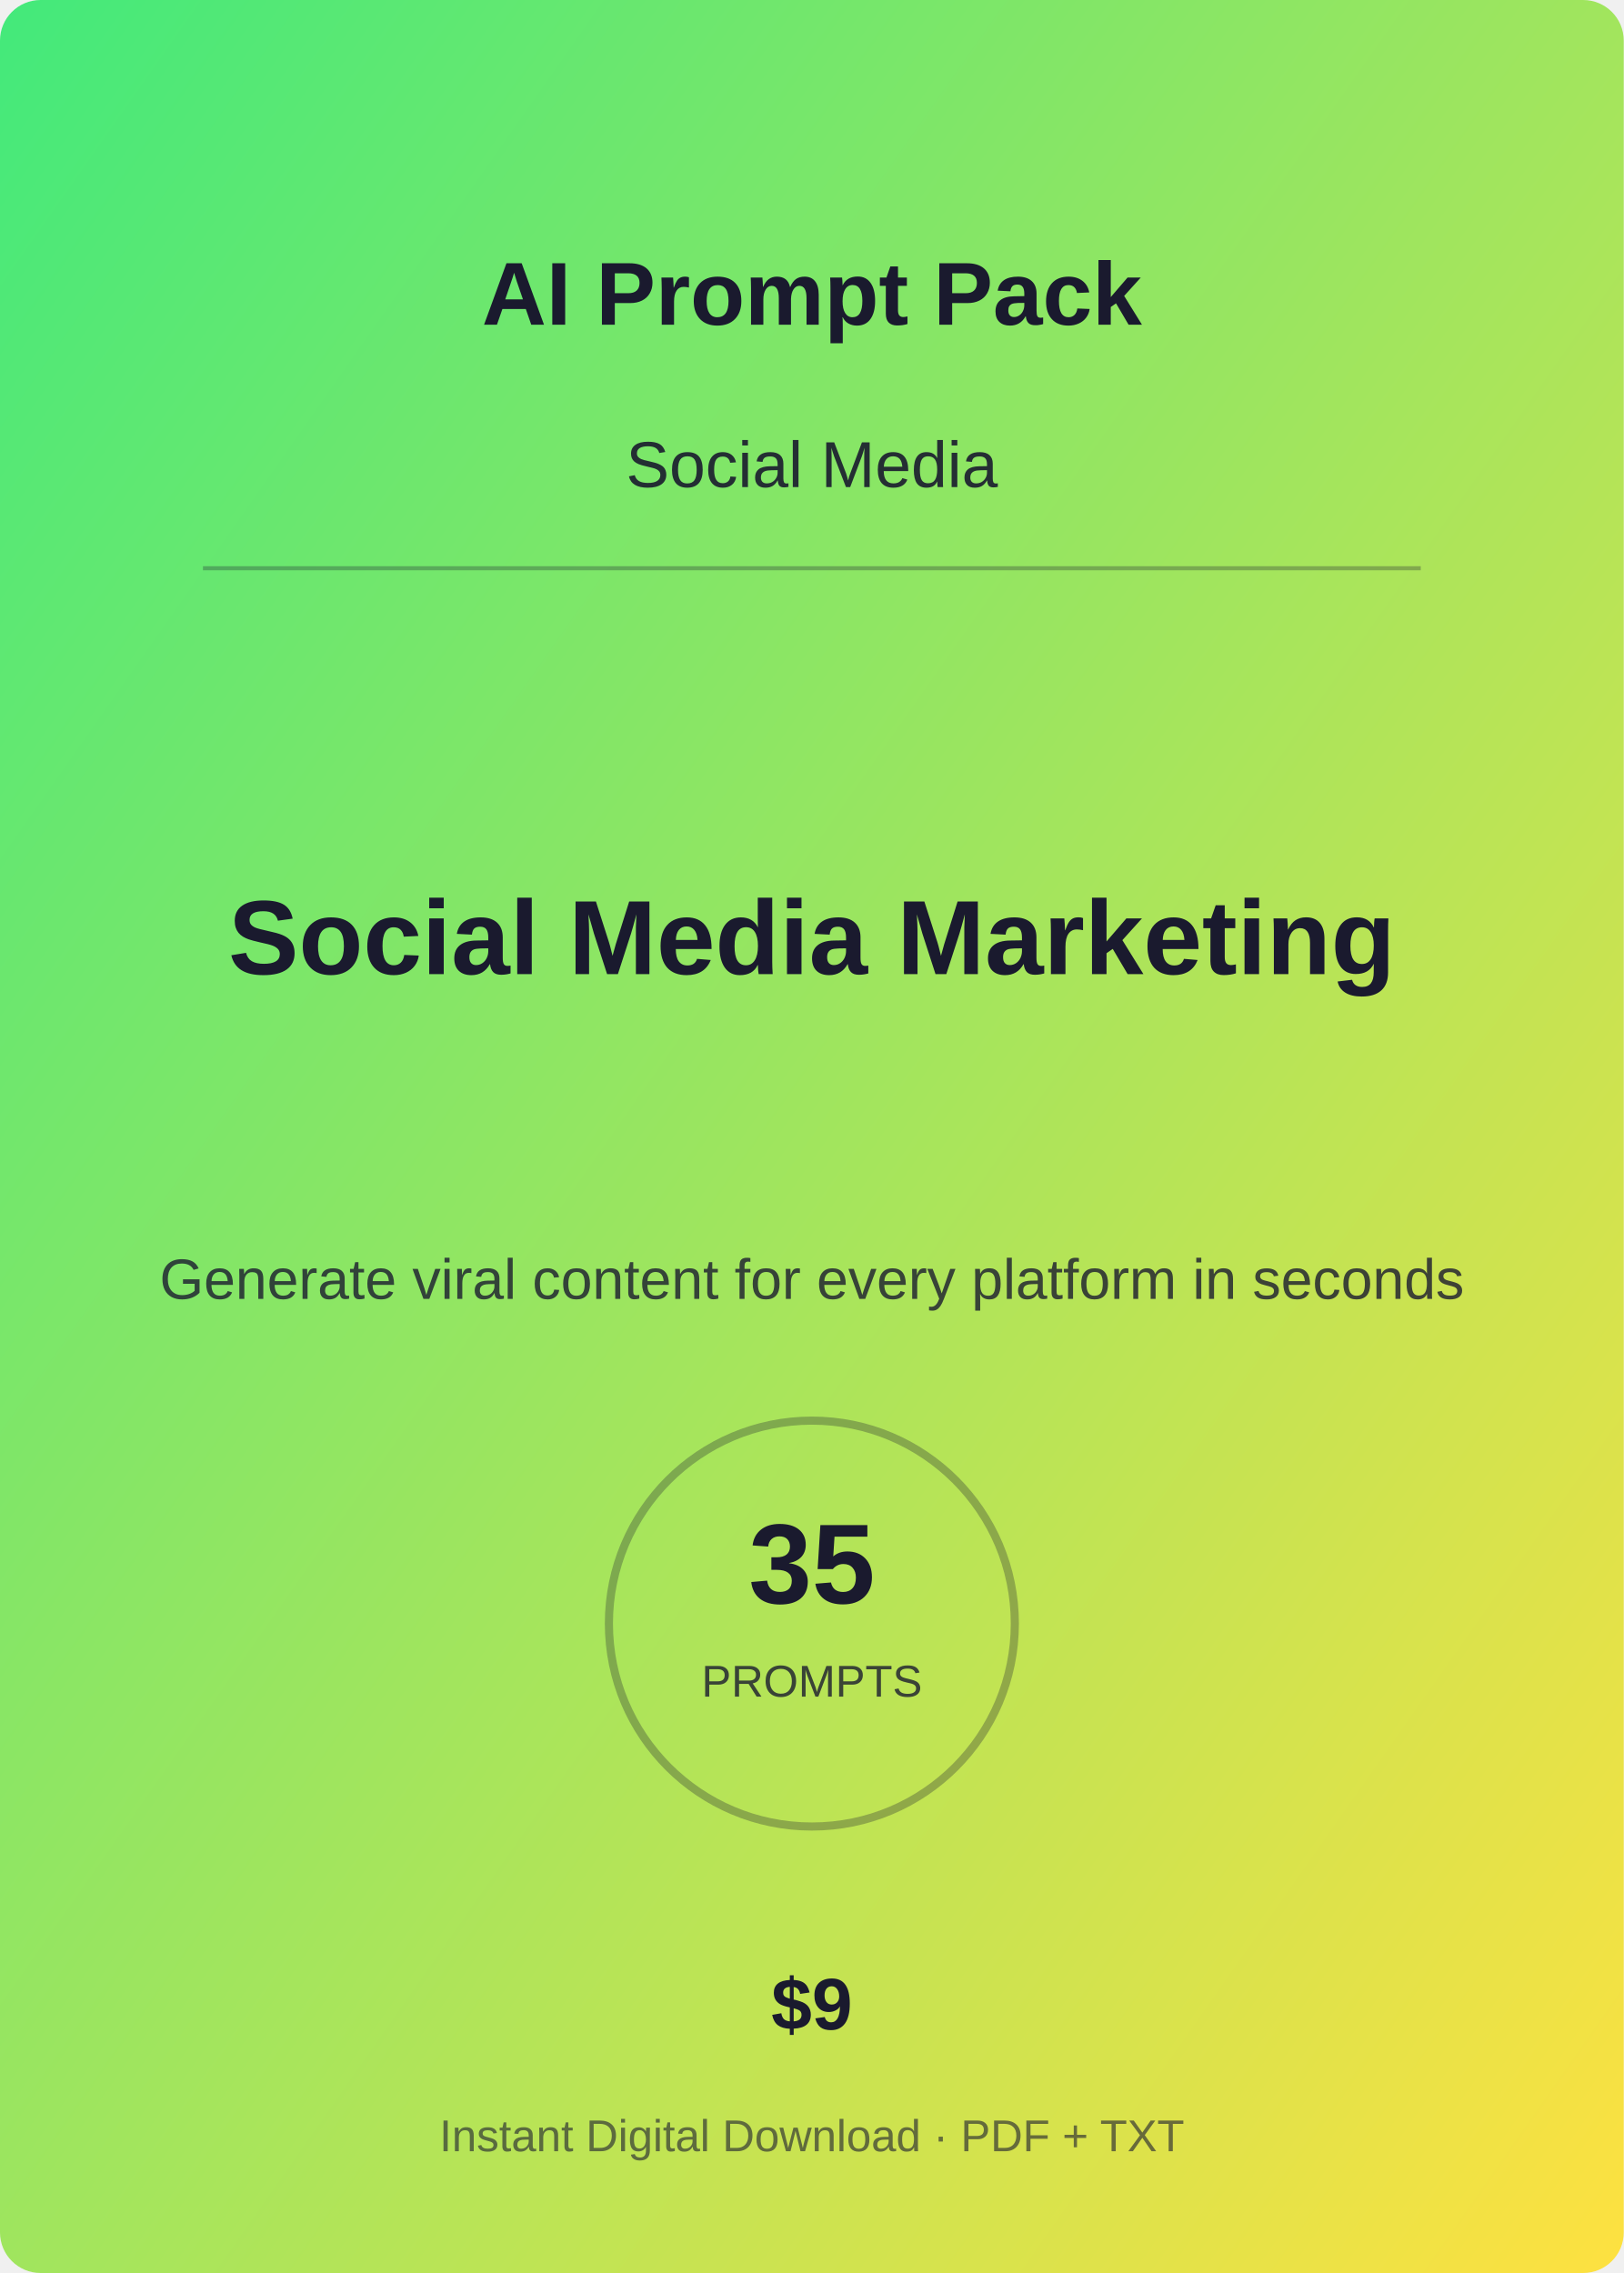
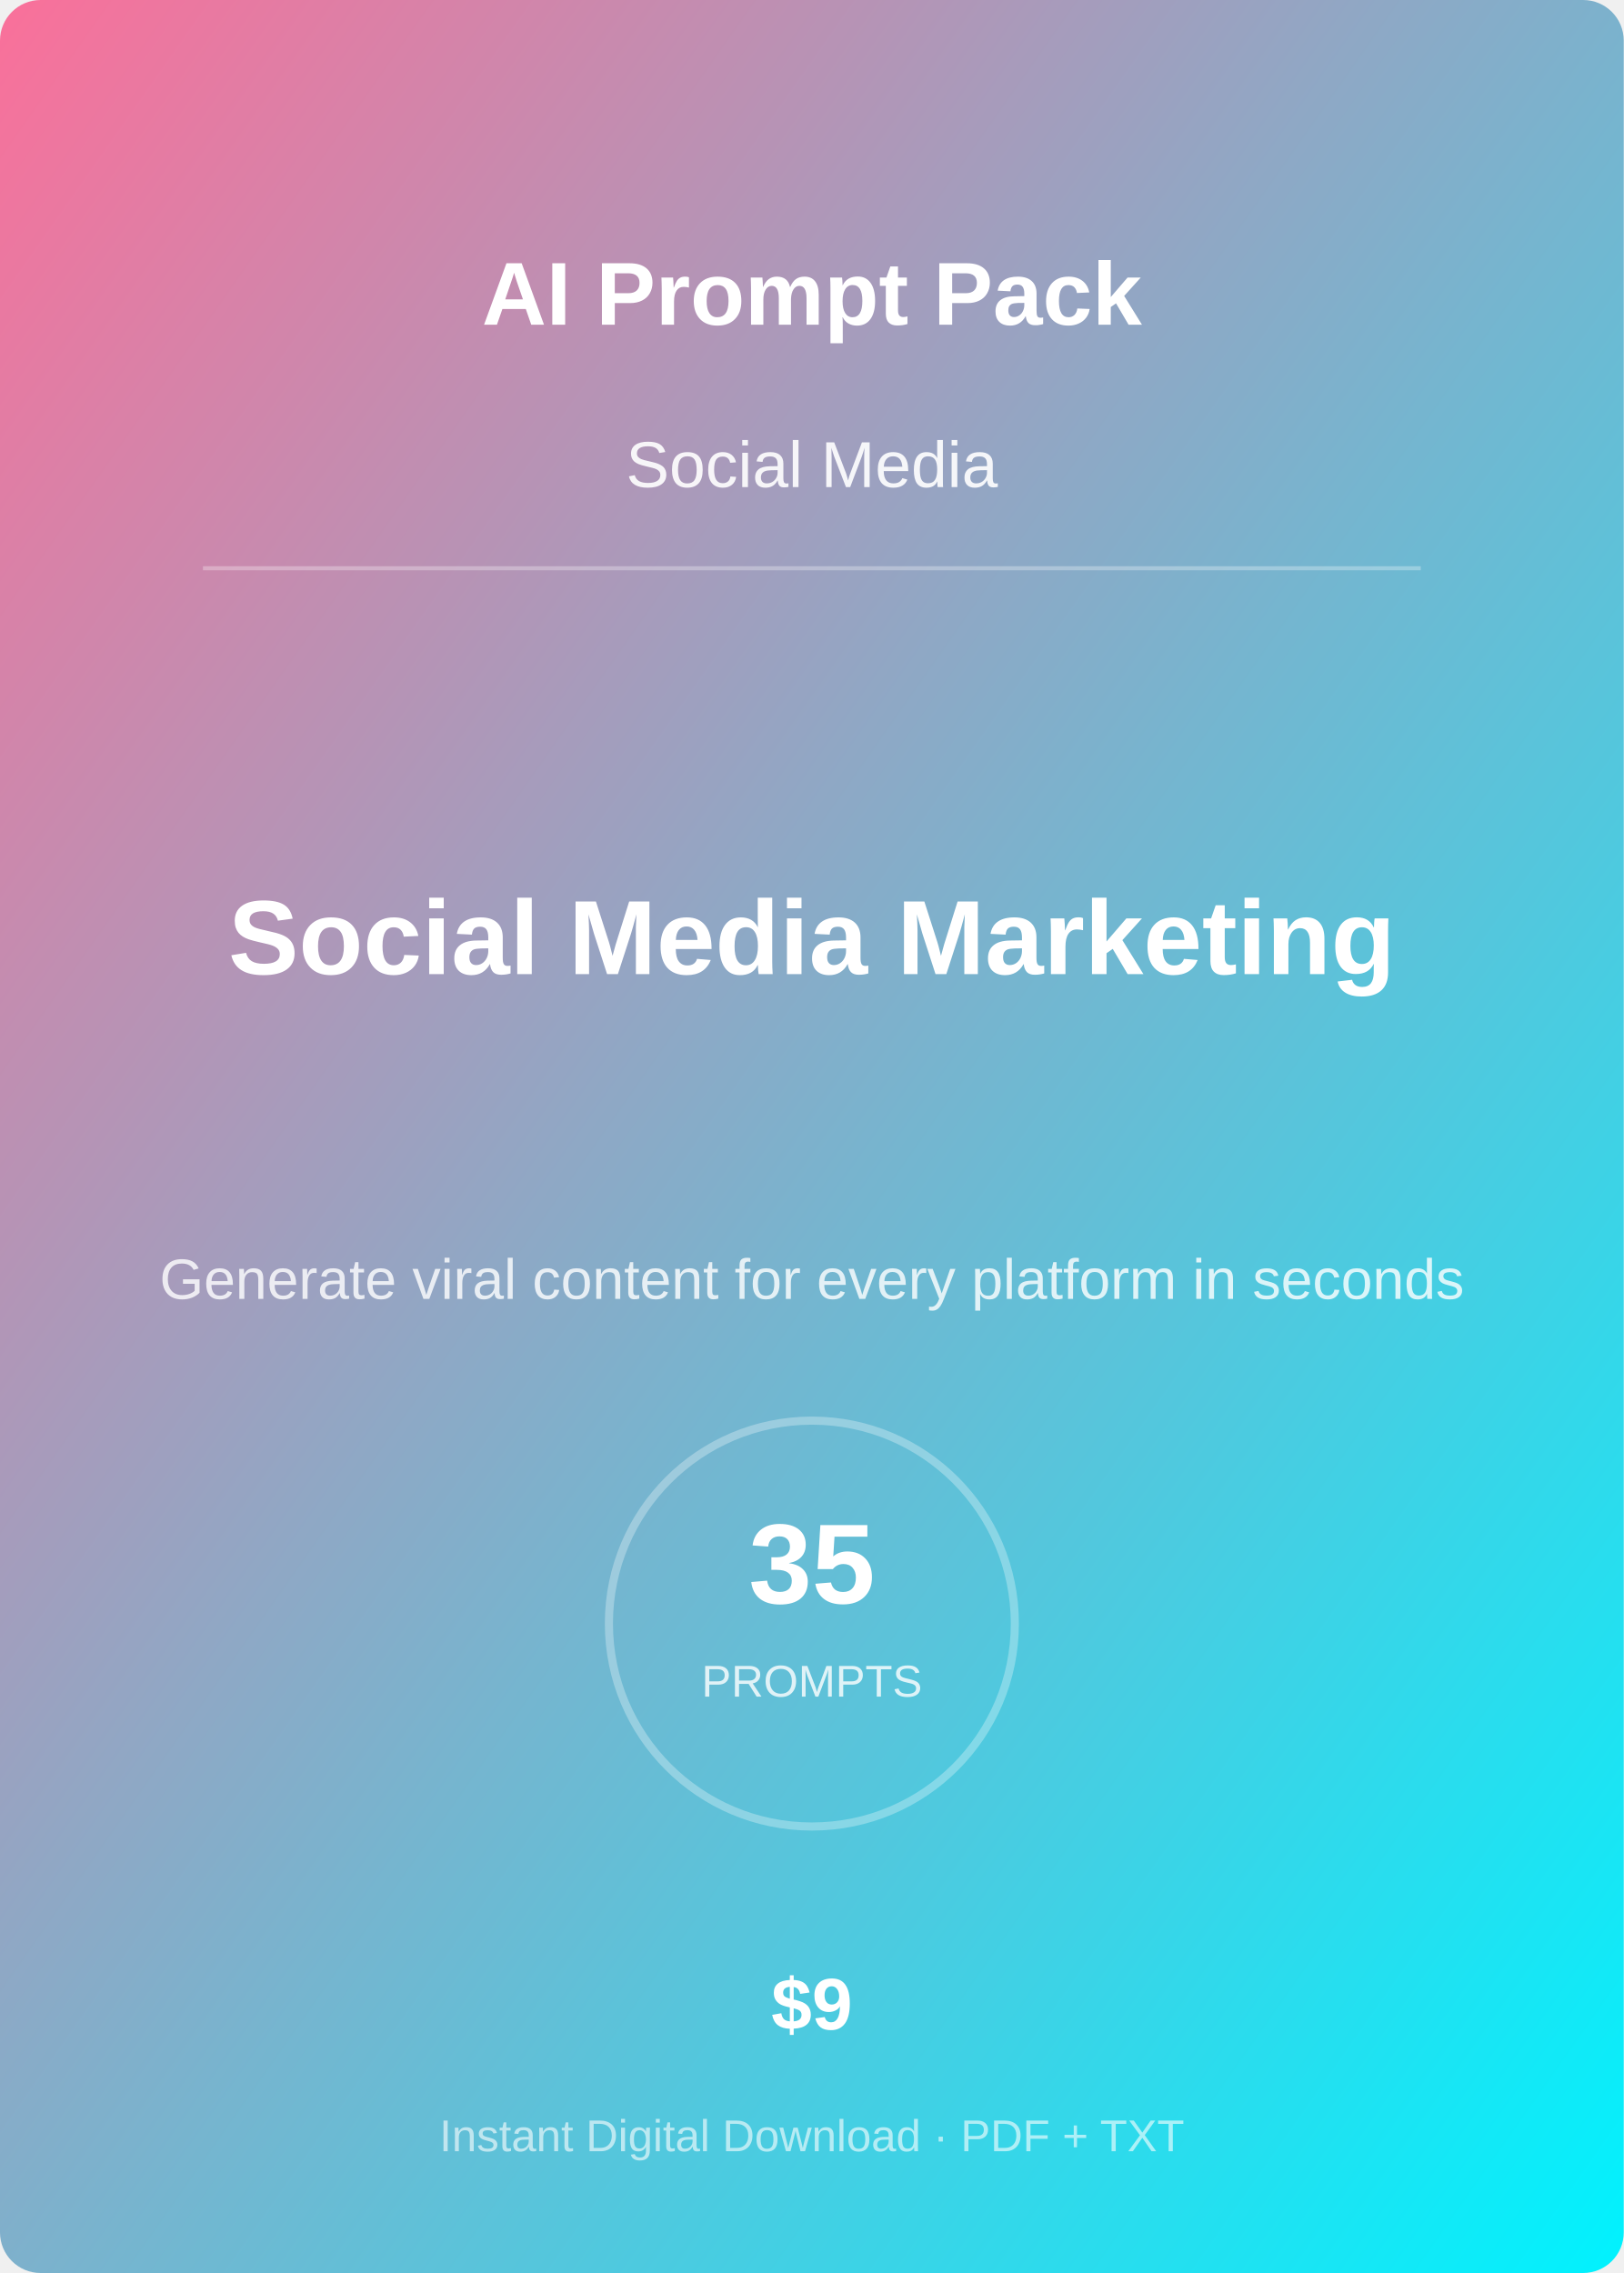
<svg xmlns="http://www.w3.org/2000/svg" viewBox="0 0 400 560">
  <defs>
    <linearGradient id="bg" x1="0%" y1="0%" x2="100%" y2="100%">
-       <stop offset="0%" style="stop-color:#43e97b" />
-       <stop offset="100%" style="stop-color:#fee140" />
+       <stop offset="0%" style="stop-color:#fa709a" />
+       <stop offset="100%" style="stop-color:#00f2fe" />
    </linearGradient>
  </defs>
  <rect width="400" height="560" fill="url(#bg)" rx="10" />
-   <text x="200" y="80" text-anchor="middle" font-family="Arial,sans-serif" font-size="22" font-weight="bold" fill="#1a1a2e">AI Prompt Pack</text>
-   <text x="200" y="120" text-anchor="middle" font-family="Arial,sans-serif" font-size="16" fill="#1a1a2e" opacity="0.9">Social Media</text>
-   <line x1="50" y1="140" x2="350" y2="140" stroke="#1a1a2e" stroke-width="1" opacity="0.3" />
-   <text x="200" y="240" text-anchor="middle" font-family="Arial,sans-serif" font-size="26" font-weight="bold" fill="#1a1a2e">Social Media Marketing</text>
-   <text x="200" y="320" text-anchor="middle" font-family="Arial,sans-serif" font-size="14" fill="#1a1a2e" opacity="0.8">Generate viral content for every platform in seconds</text>
-   <circle cx="200" cy="400" r="50" fill="none" stroke="#1a1a2e" stroke-width="2" opacity="0.3" />
-   <text x="200" y="395" text-anchor="middle" font-family="Arial,sans-serif" font-size="28" font-weight="bold" fill="#1a1a2e">35</text>
-   <text x="200" y="418" text-anchor="middle" font-family="Arial,sans-serif" font-size="11" fill="#1a1a2e" opacity="0.8">PROMPTS</text>
-   <text x="200" y="500" text-anchor="middle" font-family="Arial,sans-serif" font-size="18" font-weight="bold" fill="#1a1a2e">$9</text>
-   <text x="200" y="530" text-anchor="middle" font-family="Arial,sans-serif" font-size="11" fill="#1a1a2e" opacity="0.6">Instant Digital Download · PDF + TXT</text>
+   <text x="200" y="80" text-anchor="middle" font-family="Arial,sans-serif" font-size="22" font-weight="bold" fill="#fff">AI Prompt Pack</text>
+   <text x="200" y="120" text-anchor="middle" font-family="Arial,sans-serif" font-size="16" fill="#fff" opacity="0.9">Social Media</text>
+   <line x1="50" y1="140" x2="350" y2="140" stroke="#fff" stroke-width="1" opacity="0.3" />
+   <text x="200" y="240" text-anchor="middle" font-family="Arial,sans-serif" font-size="26" font-weight="bold" fill="#fff">Social Media Marketing</text>
+   <text x="200" y="320" text-anchor="middle" font-family="Arial,sans-serif" font-size="14" fill="#fff" opacity="0.8">Generate viral content for every platform in seconds</text>
+   <circle cx="200" cy="400" r="50" fill="none" stroke="#fff" stroke-width="2" opacity="0.3" />
+   <text x="200" y="395" text-anchor="middle" font-family="Arial,sans-serif" font-size="28" font-weight="bold" fill="#fff">35</text>
+   <text x="200" y="418" text-anchor="middle" font-family="Arial,sans-serif" font-size="11" fill="#fff" opacity="0.8">PROMPTS</text>
+   <text x="200" y="500" text-anchor="middle" font-family="Arial,sans-serif" font-size="18" font-weight="bold" fill="#fff">$9</text>
+   <text x="200" y="530" text-anchor="middle" font-family="Arial,sans-serif" font-size="11" fill="#fff" opacity="0.6">Instant Digital Download · PDF + TXT</text>
</svg>
